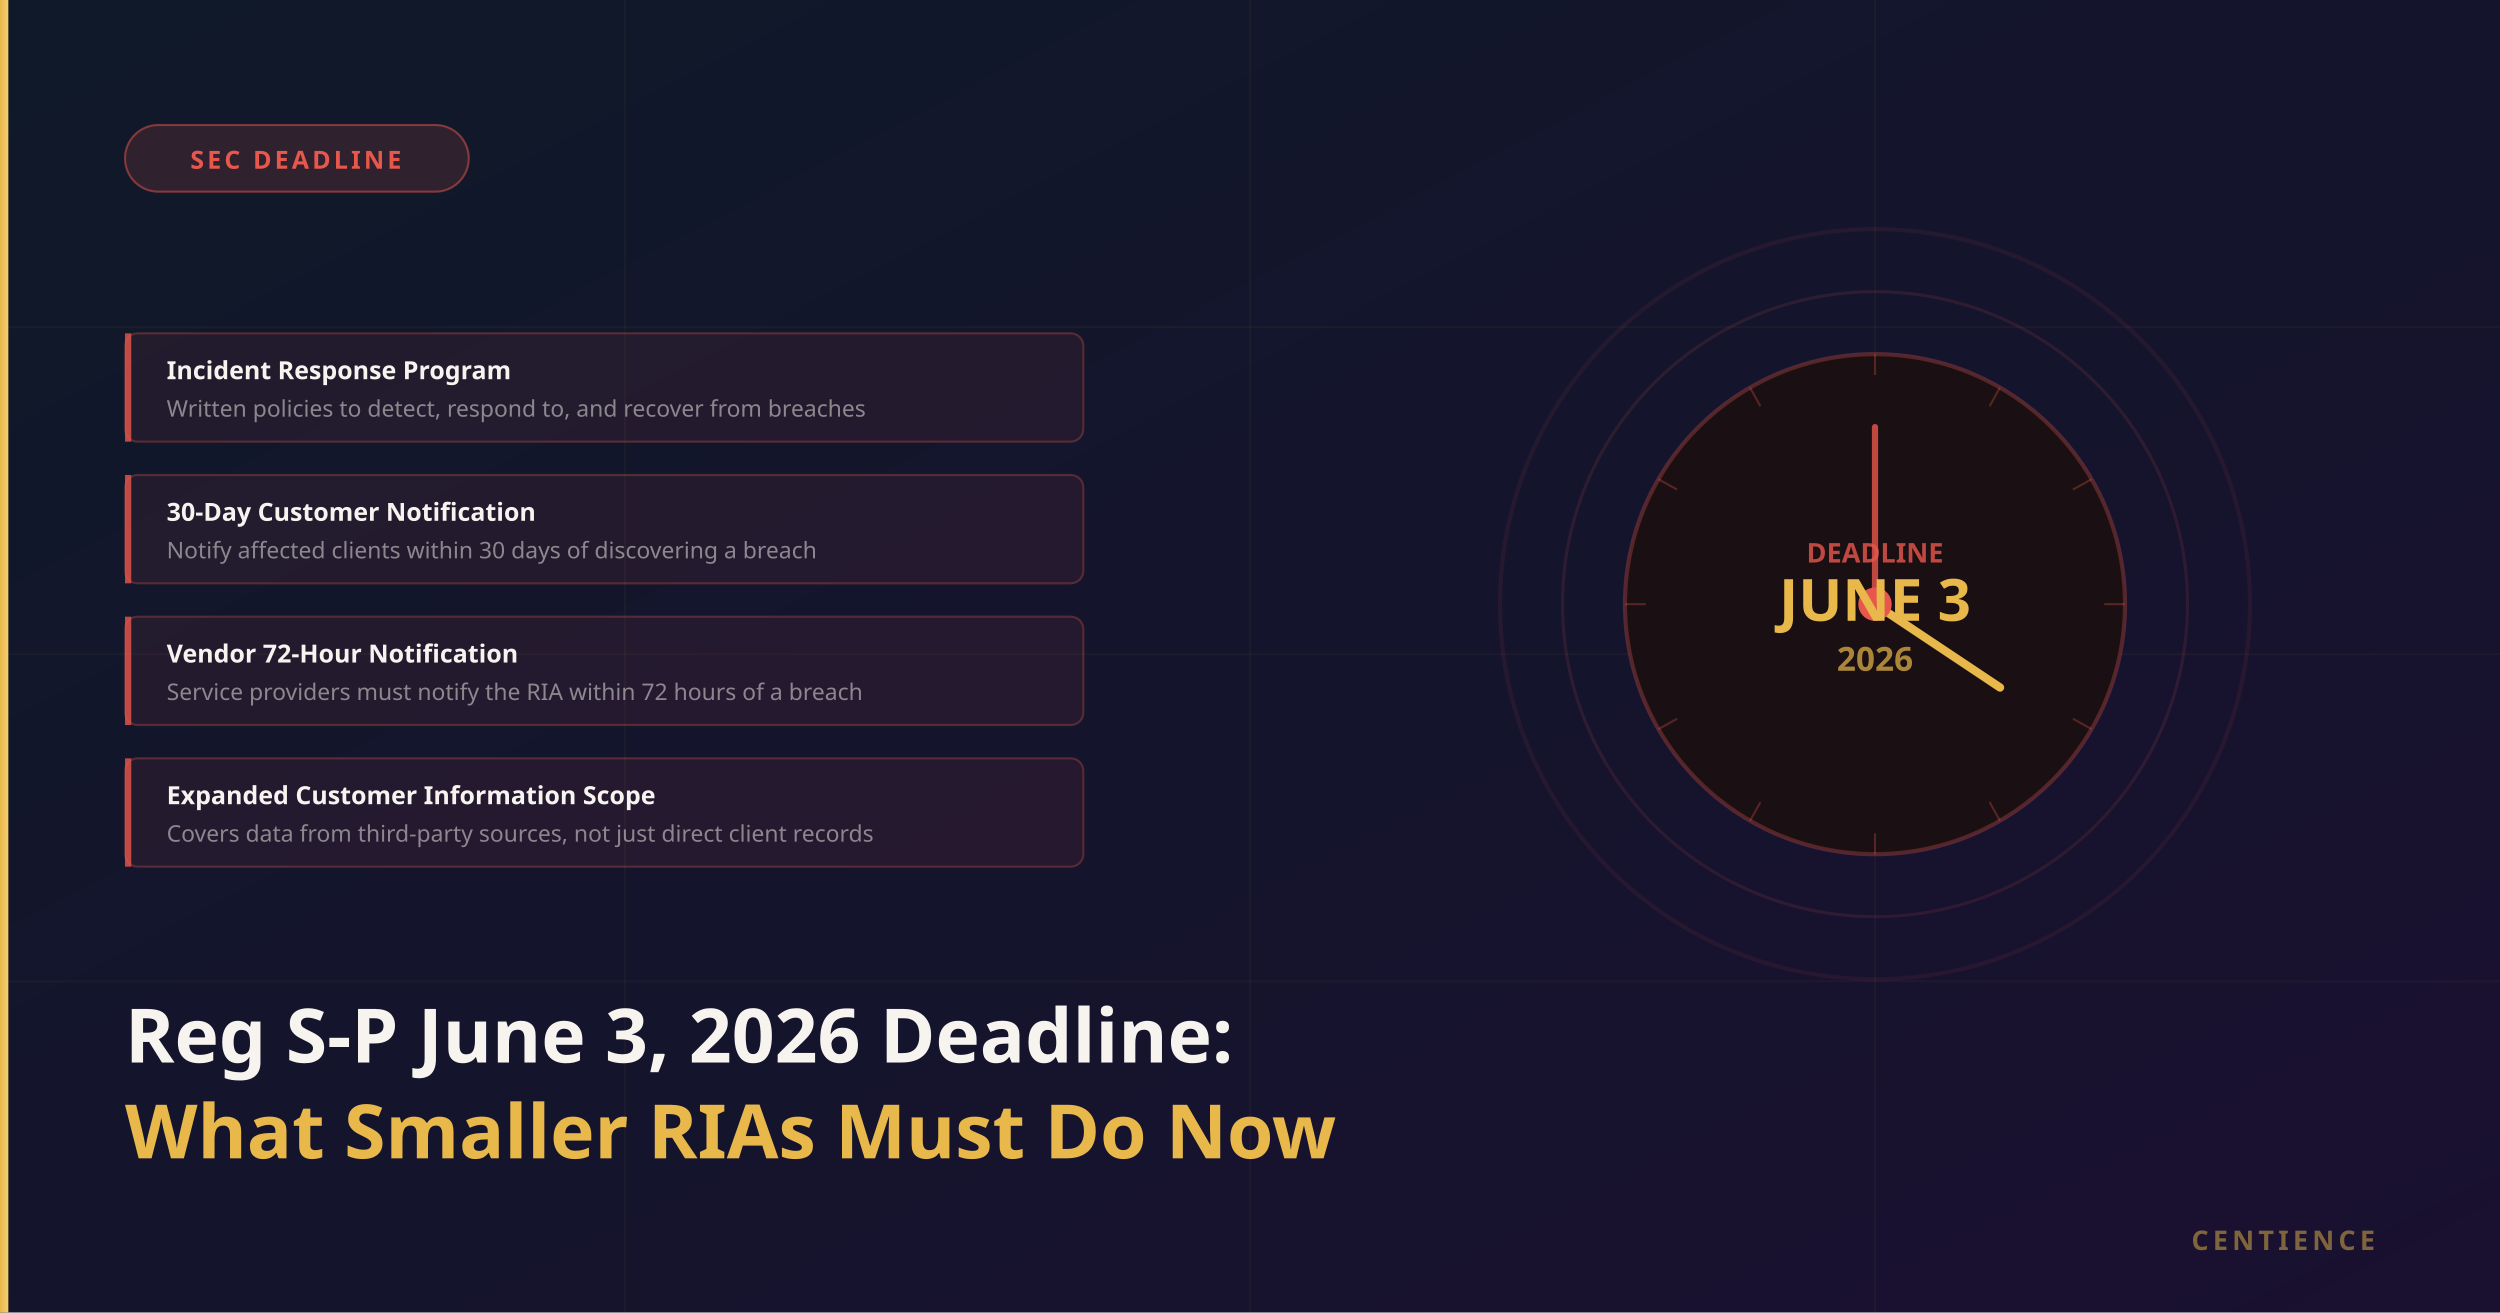
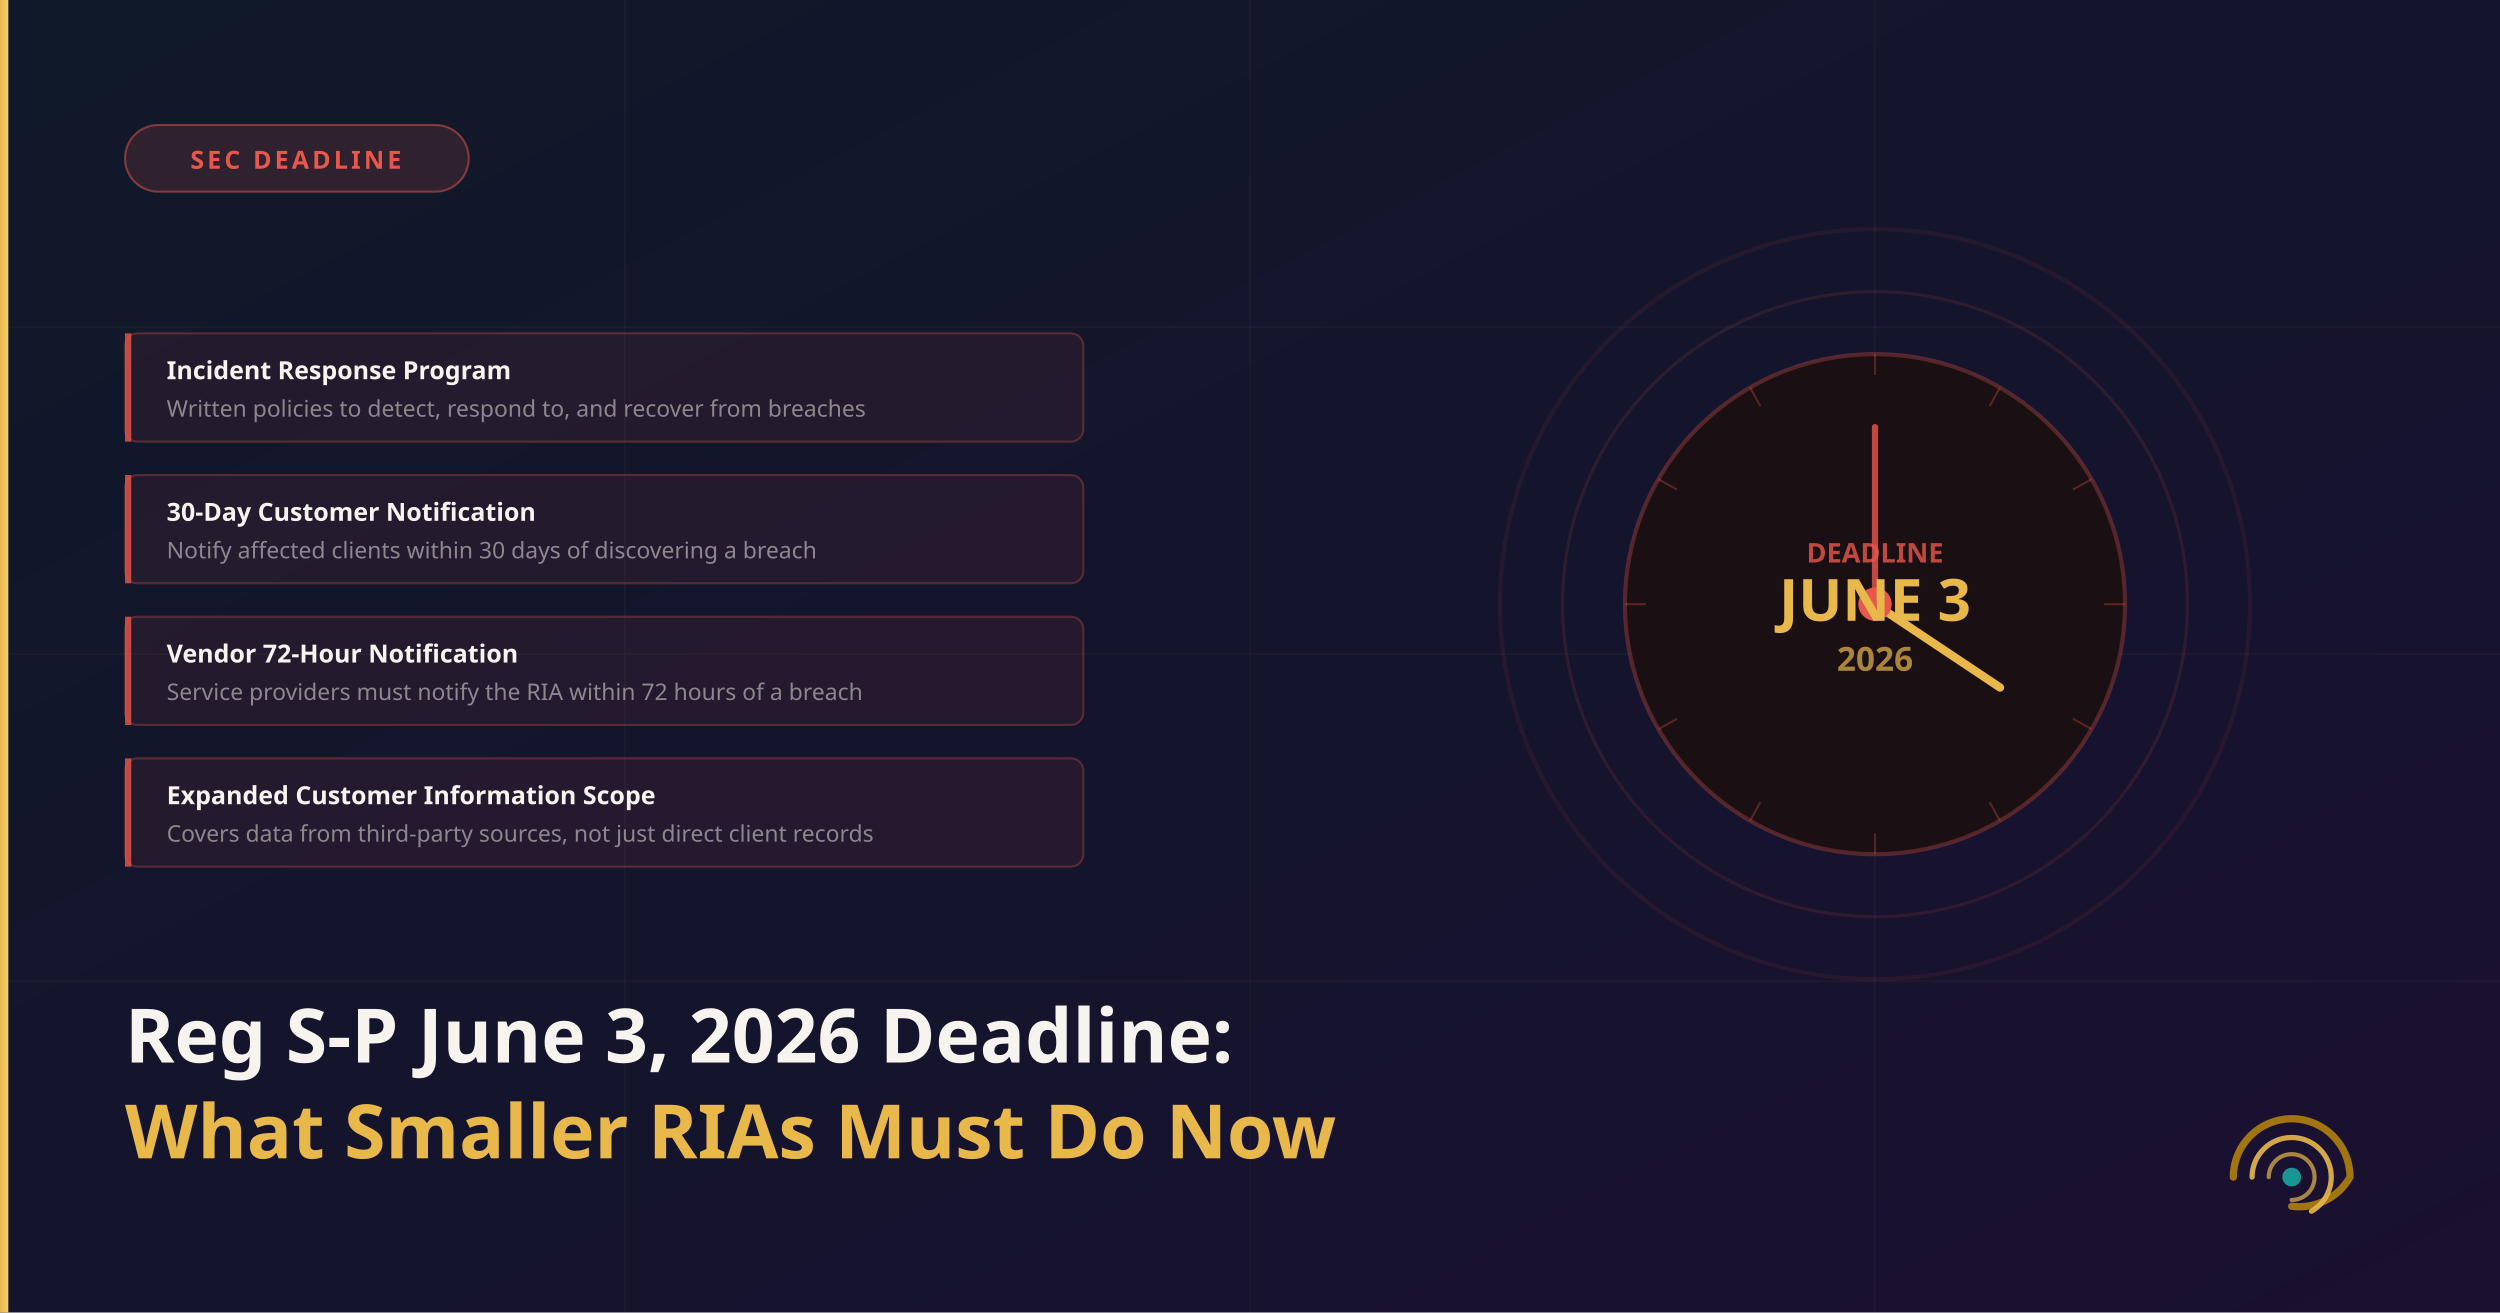
<svg xmlns="http://www.w3.org/2000/svg" viewBox="0 0 1200 630" width="1200" height="630">
  <defs>
    <linearGradient id="bg" x1="0%" y1="0%" x2="100%" y2="100%">
      <stop offset="0%" style="stop-color:#0f1929" />
      <stop offset="100%" style="stop-color:#1a1030" />
    </linearGradient>
    <linearGradient id="gold" x1="0%" y1="0%" x2="100%" y2="0%">
      <stop offset="0%" style="stop-color:#e8b84b" />
      <stop offset="100%" style="stop-color:#f5d070" />
    </linearGradient>
    <linearGradient id="red" x1="0%" y1="0%" x2="100%" y2="0%">
      <stop offset="0%" style="stop-color:#e8574b" />
      <stop offset="100%" style="stop-color:#ff7a6b" />
    </linearGradient>
  </defs>
  <rect width="1200" height="630" fill="url(#bg)" />
  <g stroke="#e8b84b" stroke-opacity="0.04" stroke-width="1">
    <line x1="0" y1="157" x2="1200" y2="157" />
    <line x1="0" y1="314" x2="1200" y2="314" />
    <line x1="0" y1="471" x2="1200" y2="471" />
    <line x1="300" y1="0" x2="300" y2="630" />
    <line x1="600" y1="0" x2="600" y2="630" />
    <line x1="900" y1="0" x2="900" y2="630" />
  </g>
  <g transform="translate(900, 290)">
    <circle cx="0" cy="0" r="180" fill="none" stroke="#e8574b" stroke-opacity="0.08" stroke-width="2" />
    <circle cx="0" cy="0" r="150" fill="none" stroke="#e8574b" stroke-opacity="0.12" stroke-width="1.5" />
    <circle cx="0" cy="0" r="120" fill="#1a0f12" stroke="#e8574b" stroke-opacity="0.3" stroke-width="2" />
    <line x1="0" y1="0" x2="0" y2="-85" stroke="#e8574b" stroke-width="3" stroke-linecap="round" stroke-opacity="0.8" />
    <line x1="0" y1="0" x2="60" y2="40" stroke="#e8b84b" stroke-width="4" stroke-linecap="round" />
    <circle cx="0" cy="0" r="8" fill="#e8574b" />
    <g stroke="#e8574b" stroke-opacity="0.3" stroke-width="1">
      <line x1="0" y1="-110" x2="0" y2="-120" />
      <line x1="55" y1="-95" x2="60" y2="-104" />
      <line x1="95" y1="-55" x2="104" y2="-60" />
      <line x1="110" y1="0" x2="120" y2="0" />
      <line x1="95" y1="55" x2="104" y2="60" />
      <line x1="55" y1="95" x2="60" y2="104" />
      <line x1="0" y1="110" x2="0" y2="120" />
      <line x1="-55" y1="95" x2="-60" y2="104" />
      <line x1="-95" y1="55" x2="-104" y2="60" />
      <line x1="-110" y1="0" x2="-120" y2="0" />
      <line x1="-95" y1="-55" x2="-104" y2="-60" />
      <line x1="-55" y1="-95" x2="-60" y2="-104" />
    </g>
    <text x="0" y="-20" font-family="system-ui, sans-serif" font-size="13" fill="#e8574b" fill-opacity="0.8" text-anchor="middle" font-weight="600">DEADLINE</text>
    <text x="0" y="8" font-family="system-ui, sans-serif" font-size="28" fill="#e8b84b" text-anchor="middle" font-weight="900">JUNE 3</text>
    <text x="0" y="32" font-family="system-ui, sans-serif" font-size="16" fill="#e8b84b" fill-opacity="0.7" text-anchor="middle" font-weight="600">2026</text>
  </g>
  <g transform="translate(60, 160)">
    <rect x="0" y="0" width="460" height="52" rx="6" fill="#e8574b" fill-opacity="0.08" stroke="#e8574b" stroke-opacity="0.3" stroke-width="1" />
    <rect x="0" y="0" width="3" height="52" fill="#e8574b" fill-opacity="0.8" />
    <text x="20" y="22" font-family="system-ui, sans-serif" font-size="12" font-weight="700" fill="#f7f4ef">Incident Response Program</text>
    <text x="20" y="40" font-family="system-ui, sans-serif" font-size="11" fill="#f7f4ef" fill-opacity="0.5">Written policies to detect, respond to, and recover from breaches</text>
    <rect x="0" y="68" width="460" height="52" rx="6" fill="#e8574b" fill-opacity="0.08" stroke="#e8574b" stroke-opacity="0.3" stroke-width="1" />
    <rect x="0" y="68" width="3" height="52" fill="#e8574b" fill-opacity="0.8" />
    <text x="20" y="90" font-family="system-ui, sans-serif" font-size="12" font-weight="700" fill="#f7f4ef">30-Day Customer Notification</text>
    <text x="20" y="108" font-family="system-ui, sans-serif" font-size="11" fill="#f7f4ef" fill-opacity="0.5">Notify affected clients within 30 days of discovering a breach</text>
    <rect x="0" y="136" width="460" height="52" rx="6" fill="#e8574b" fill-opacity="0.08" stroke="#e8574b" stroke-opacity="0.3" stroke-width="1" />
    <rect x="0" y="136" width="3" height="52" fill="#e8574b" fill-opacity="0.8" />
    <text x="20" y="158" font-family="system-ui, sans-serif" font-size="12" font-weight="700" fill="#f7f4ef">Vendor 72-Hour Notification</text>
    <text x="20" y="176" font-family="system-ui, sans-serif" font-size="11" fill="#f7f4ef" fill-opacity="0.5">Service providers must notify the RIA within 72 hours of a breach</text>
    <rect x="0" y="204" width="460" height="52" rx="6" fill="#e8574b" fill-opacity="0.08" stroke="#e8574b" stroke-opacity="0.3" stroke-width="1" />
    <rect x="0" y="204" width="3" height="52" fill="#e8574b" fill-opacity="0.8" />
    <text x="20" y="226" font-family="system-ui, sans-serif" font-size="12" font-weight="700" fill="#f7f4ef">Expanded Customer Information Scope</text>
    <text x="20" y="244" font-family="system-ui, sans-serif" font-size="11" fill="#f7f4ef" fill-opacity="0.5">Covers data from third-party sources, not just direct client records</text>
  </g>
  <rect x="0" y="0" width="4" height="630" fill="url(#gold)" />
  <rect x="60" y="60" width="165" height="32" rx="16" fill="#e8574b" fill-opacity="0.15" stroke="#e8574b" stroke-opacity="0.5" stroke-width="1" />
  <text x="142" y="81" font-family="system-ui, sans-serif" font-size="12" font-weight="600" fill="#e8574b" text-anchor="middle" letter-spacing="1.5">SEC DEADLINE</text>
  <text x="60" y="510" font-family="system-ui, sans-serif" font-size="36" font-weight="700" fill="#f7f4ef">Reg S-P June 3, 2026 Deadline:</text>
  <text x="60" y="556" font-family="system-ui, sans-serif" font-size="36" font-weight="700" fill="#e8b84b">What Smaller RIAs Must Do Now</text>
-   <text x="1140" y="600" font-family="system-ui, sans-serif" font-size="13" font-weight="600" fill="#e8b84b" fill-opacity="0.5" text-anchor="end" letter-spacing="2">CENTIENCE</text>
+   <g transform="translate(1100, 565)">
+     <path d="M 0,0 m -28,0 a 28,28 0 1,1 56,0 a 28,28 0 0,1 -28,14" fill="none" stroke="#b8860b" stroke-width="3.5" stroke-linecap="round" opacity="0.85" />
+     <path d="M 0,0 m -19,0 a 19,19 0 1,1 38,0 a 19,19 0 0,1 -9.5,16.4" fill="none" stroke="#e8b84b" stroke-width="2.5" stroke-linecap="round" opacity="0.9" />
+     <path d="M 0,0 m -11,0 a 11,11 0 1,1 22,0 a 11,11 0 0,1 -11,11" fill="none" stroke="#e8b84b" stroke-width="2" stroke-linecap="round" opacity="0.7" />
+     <circle cx="0" cy="0" r="4.5" fill="#1a9b9b" opacity="0.95" />
+   </g>
</svg>
